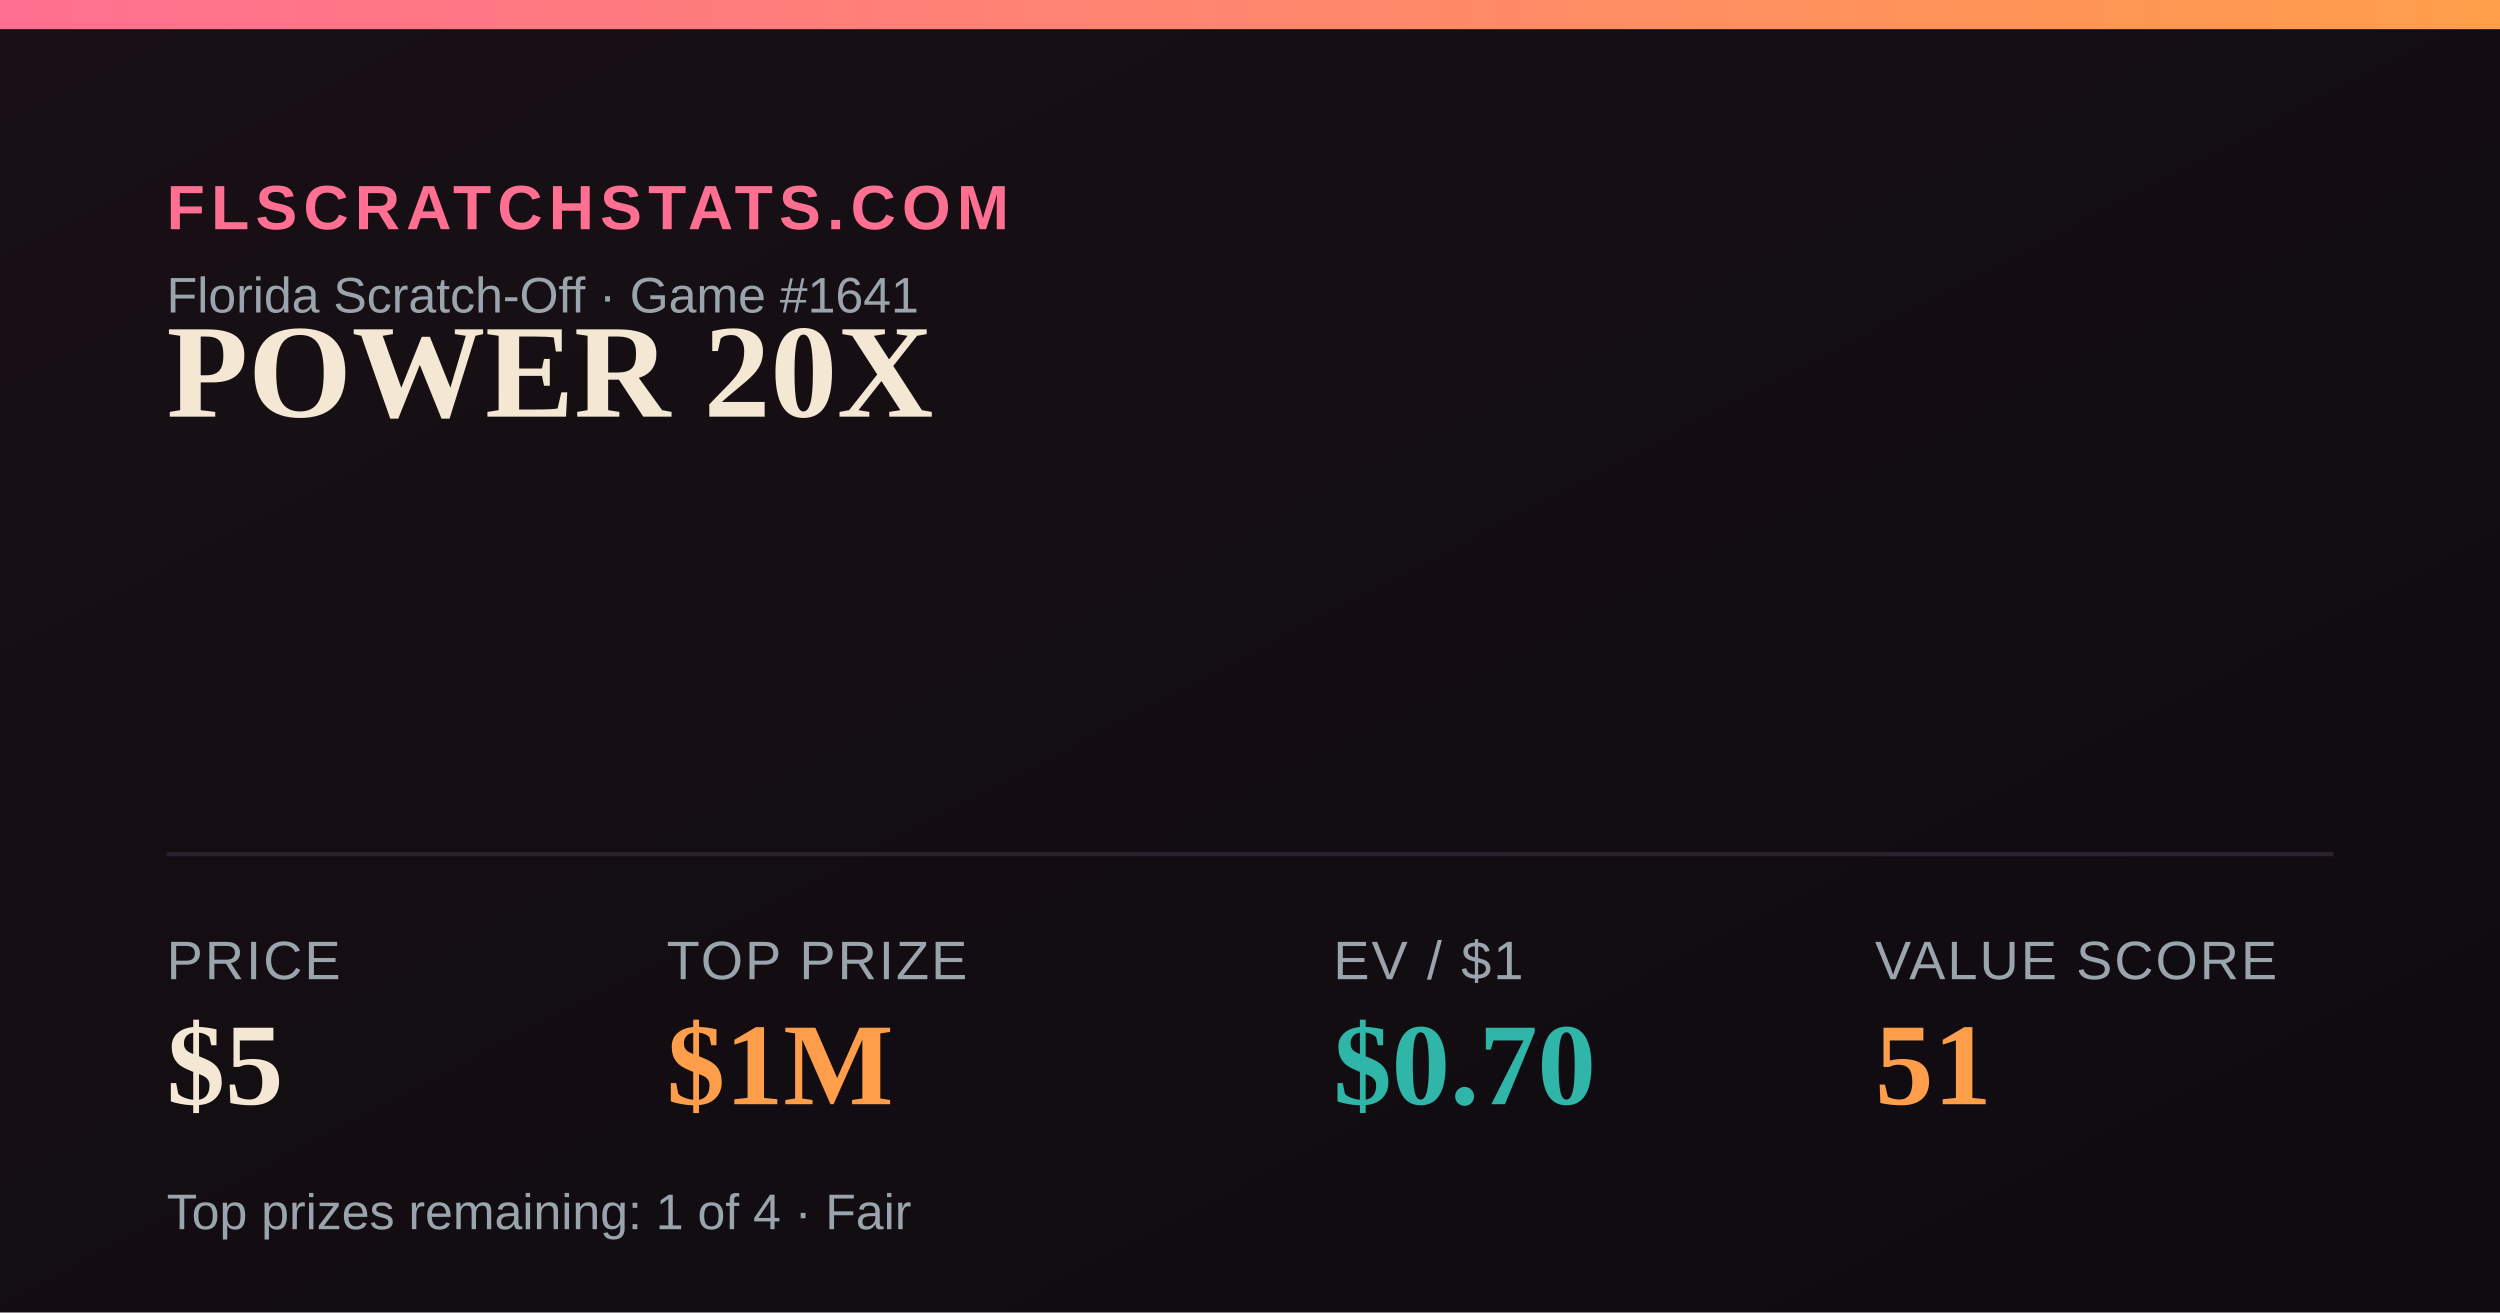
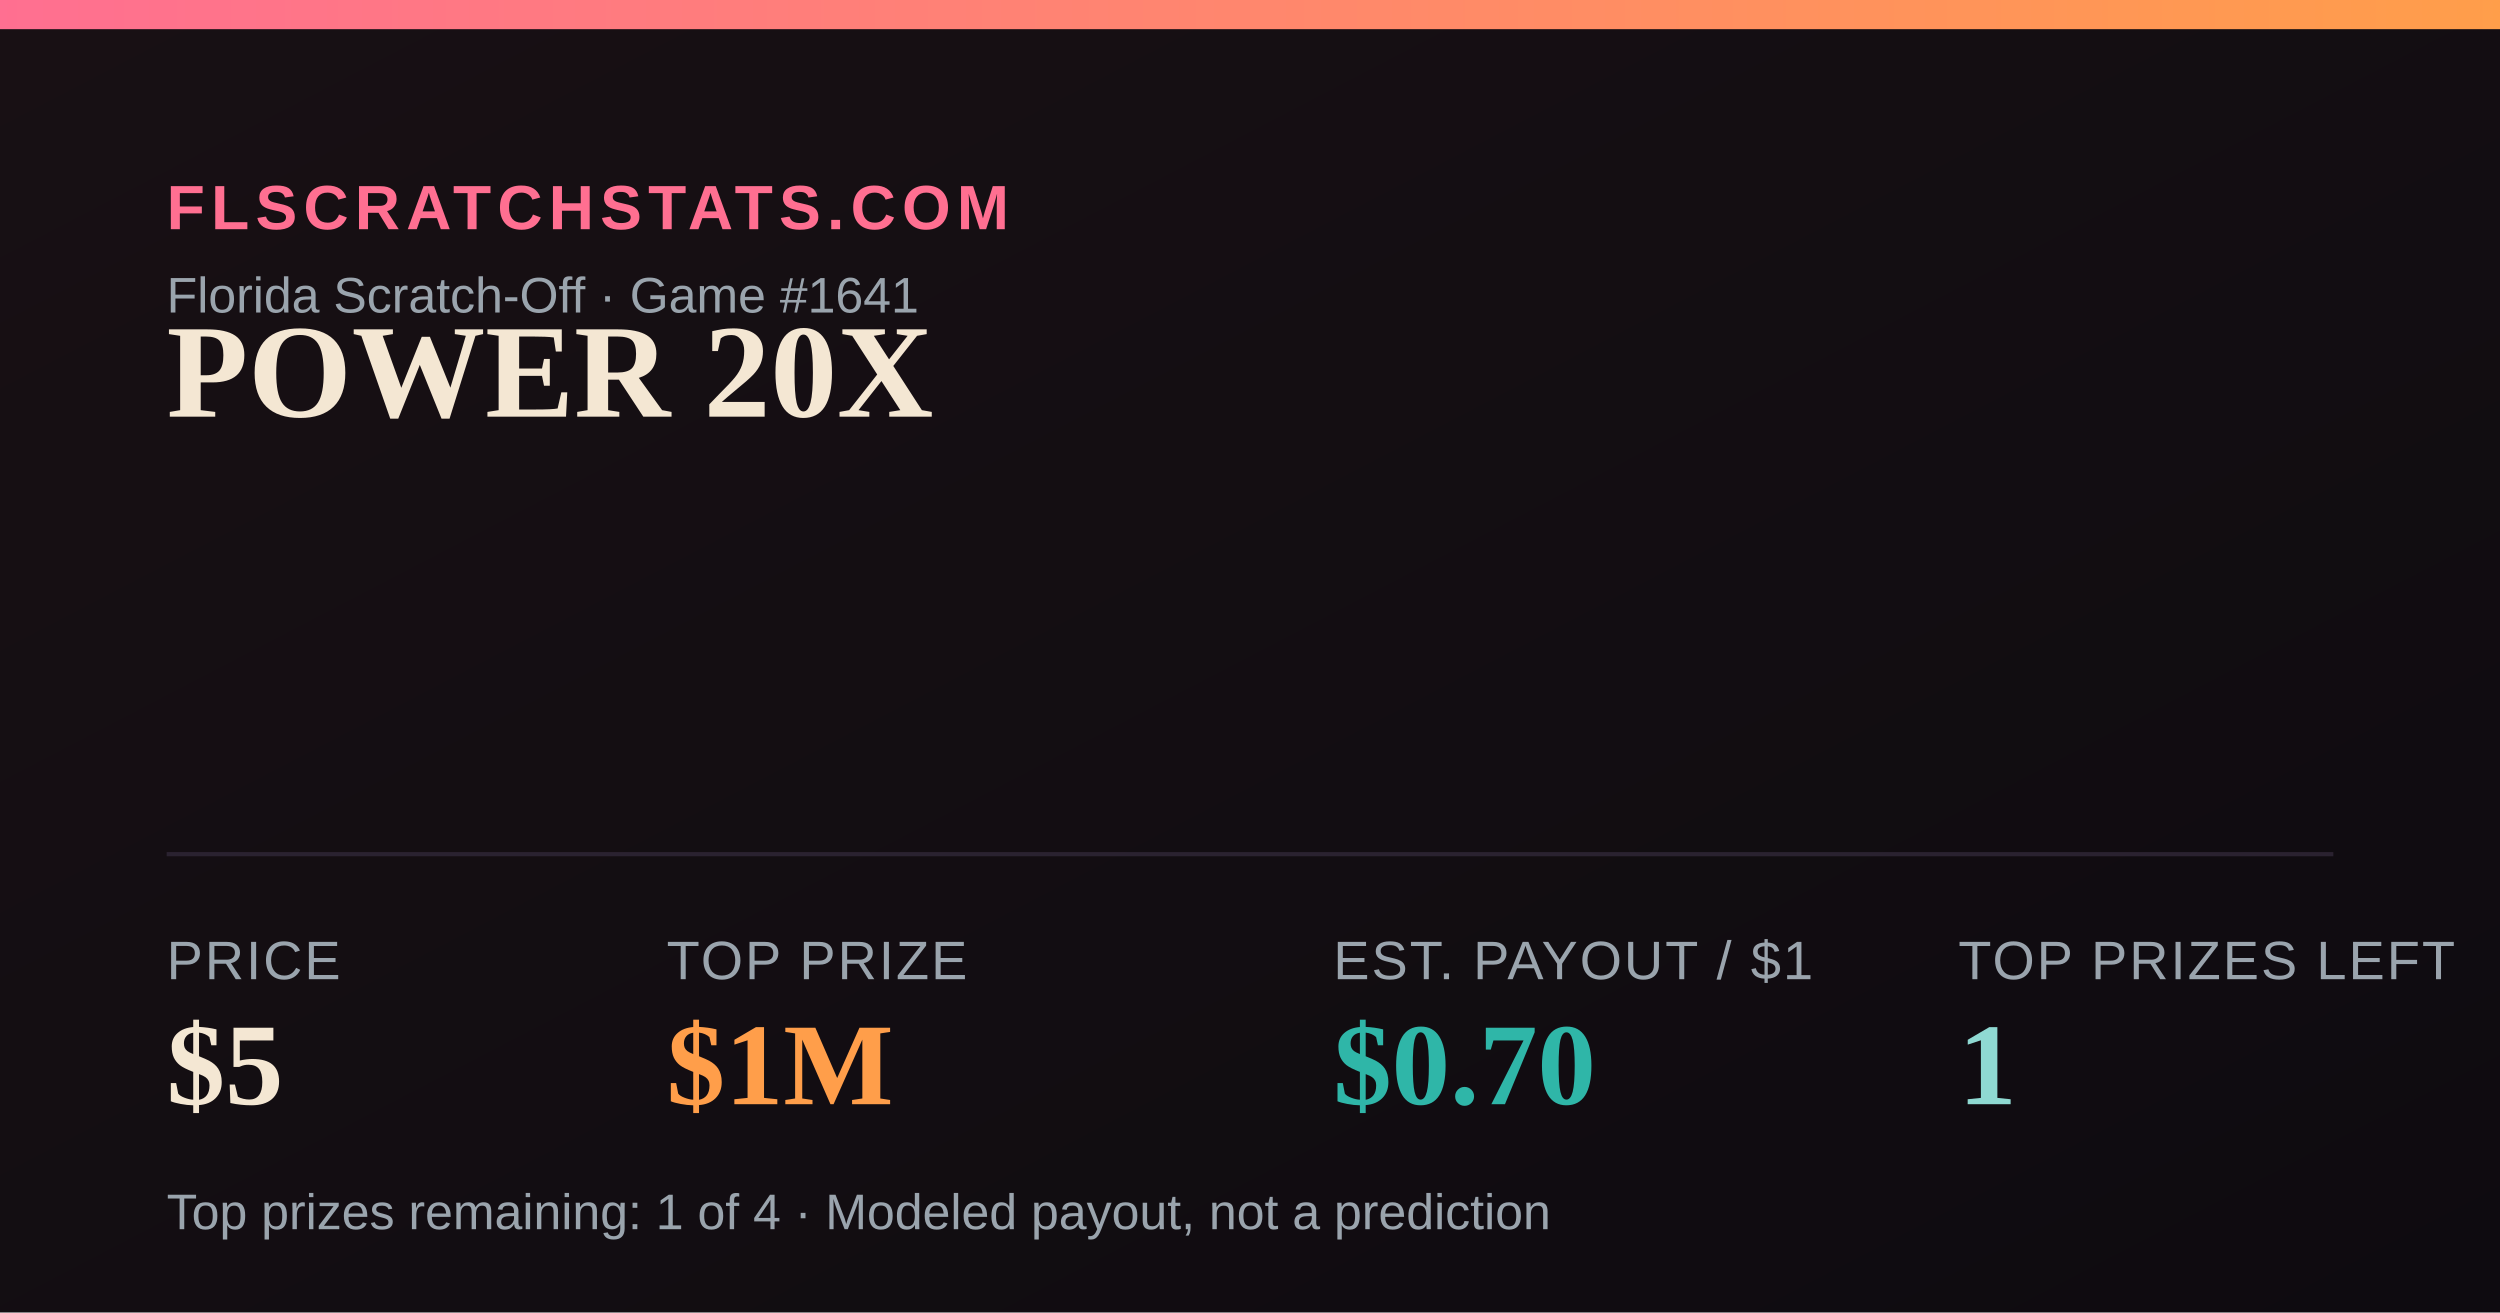
<svg xmlns="http://www.w3.org/2000/svg" width="1200" height="630" viewBox="0 0 1200 630">
  <defs>
    <linearGradient id="bg" x1="0" y1="0" x2="1" y2="1">
      <stop offset="0" stop-color="#181014" />
      <stop offset="1" stop-color="#0e0b10" />
    </linearGradient>
    <linearGradient id="accent" x1="0" y1="0" x2="1" y2="0">
      <stop offset="0" stop-color="#FF6F91" />
      <stop offset="1" stop-color="#FF9E4A" />
    </linearGradient>
  </defs>
  <rect width="1200" height="630" fill="url(#bg)" />
  <rect x="0" y="0" width="1200" height="14" fill="url(#accent)" />
  <text x="80" y="110" font-family="Arial,Helvetica,sans-serif" font-size="30" fill="#FF6F91" letter-spacing="3" font-weight="700">FLSCRATCHSTATS.COM</text>
  <text x="80" y="150" font-family="Arial,Helvetica,sans-serif" font-size="24" fill="#9aa4ad">Florida Scratch-Off · Game #1641</text>
  <text x="80" y="200" font-family="Georgia,'Times New Roman',serif" font-size="64" font-weight="700" fill="#F4E7D3">POWER 20X</text>
  <line x1="80" y1="410" x2="1120" y2="410" stroke="#2a2230" stroke-width="2" />
  <text x="80" y="470" font-family="Arial,Helvetica,sans-serif" font-size="26" fill="#9aa4ad" letter-spacing="1">PRICE</text>
  <text x="80" y="530" font-family="Georgia,'Times New Roman',serif" font-size="56" font-weight="700" fill="#F4E7D3">$5</text>
  <text x="320" y="470" font-family="Arial,Helvetica,sans-serif" font-size="26" fill="#9aa4ad" letter-spacing="1">TOP PRIZE</text>
  <text x="320" y="530" font-family="Georgia,'Times New Roman',serif" font-size="56" font-weight="700" fill="#FF9E4A">$1M</text>
-   <text x="640" y="470" font-family="Arial,Helvetica,sans-serif" font-size="26" fill="#9aa4ad" letter-spacing="1">EV / $1</text>
+   <text x="640" y="470" font-family="Arial,Helvetica,sans-serif" font-size="26" fill="#9aa4ad" letter-spacing="1">EST. PAYOUT / $1</text>
  <text x="640" y="530" font-family="Georgia,'Times New Roman',serif" font-size="56" font-weight="700" fill="#2FB6A8">$0.70</text>
-   <text x="900" y="470" font-family="Arial,Helvetica,sans-serif" font-size="26" fill="#9aa4ad" letter-spacing="1">VALUE SCORE</text>
-   <text x="900" y="530" font-family="Georgia,'Times New Roman',serif" font-size="56" font-weight="700" fill="#FF9E4A">51</text>
-   <text x="80" y="590" font-family="Arial,Helvetica,sans-serif" font-size="24" fill="#9aa4ad">Top prizes remaining: 1 of 4 · Fair</text>
+   <text x="940" y="470" font-family="Arial,Helvetica,sans-serif" font-size="26" fill="#9aa4ad" letter-spacing="1">TOP PRIZES LEFT</text>
+   <text x="940" y="530" font-family="Georgia,'Times New Roman',serif" font-size="56" font-weight="700" fill="#8FD9D2">1</text>
+   <text x="80" y="590" font-family="Arial,Helvetica,sans-serif" font-size="24" fill="#9aa4ad">Top prizes remaining: 1 of 4 · Modeled payout, not a prediction</text>
</svg>
